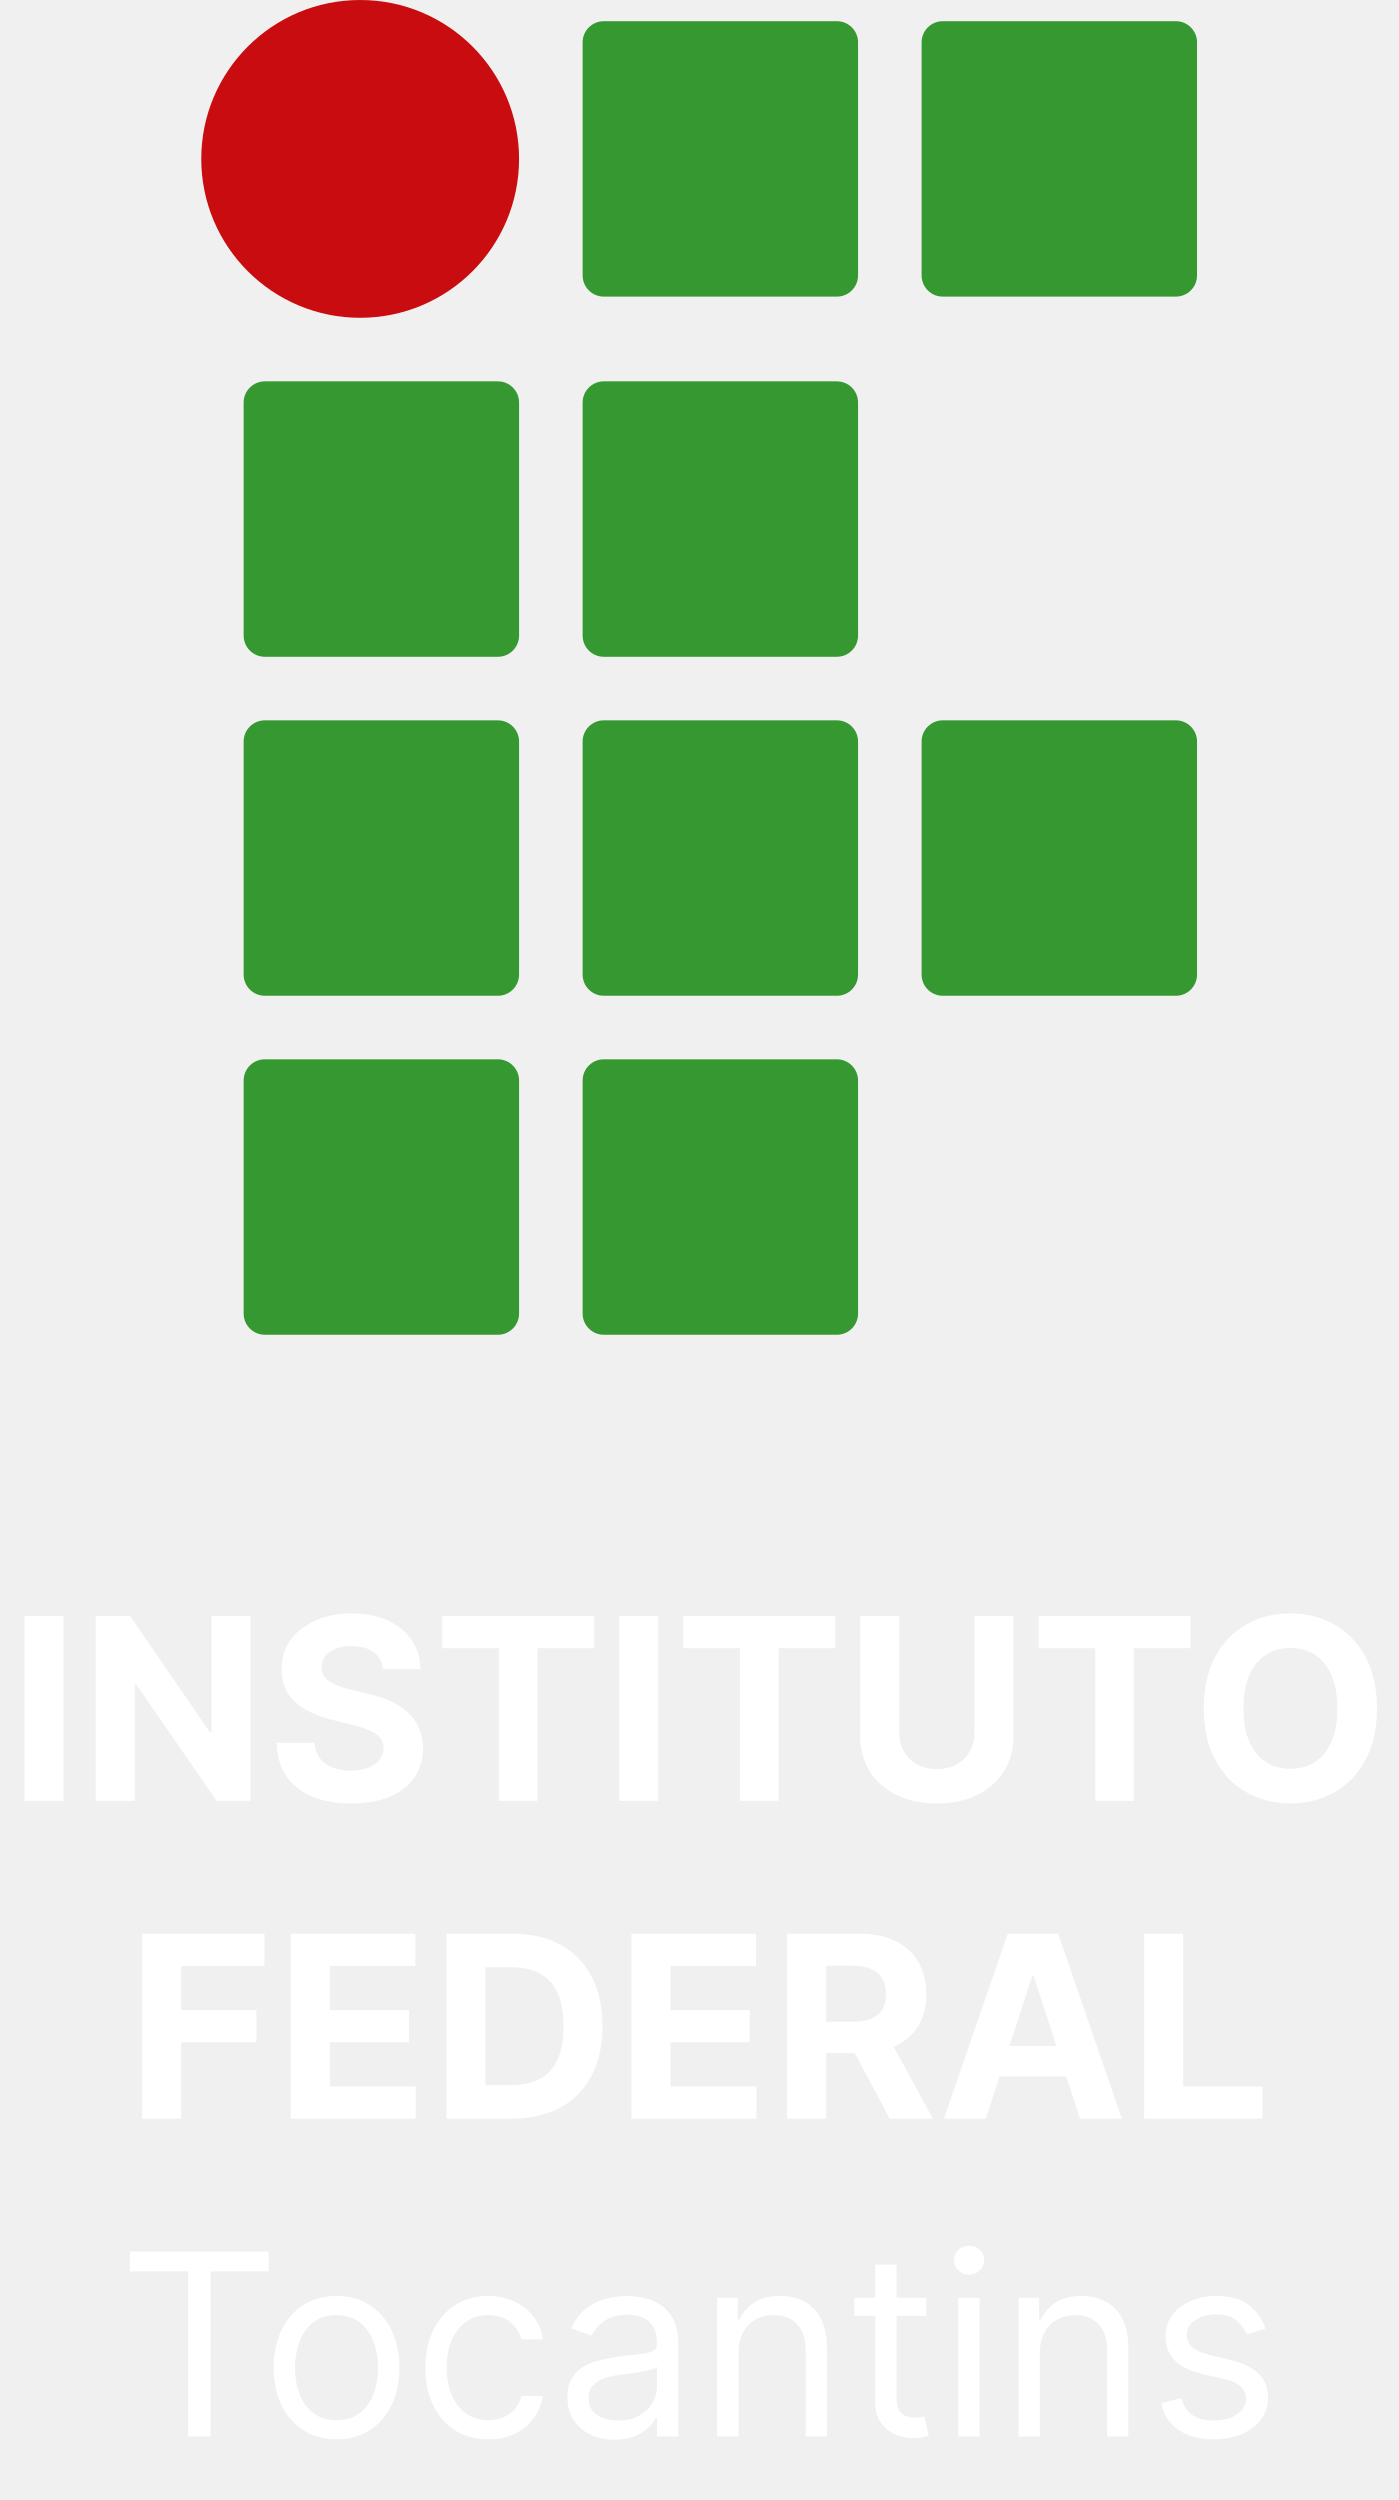
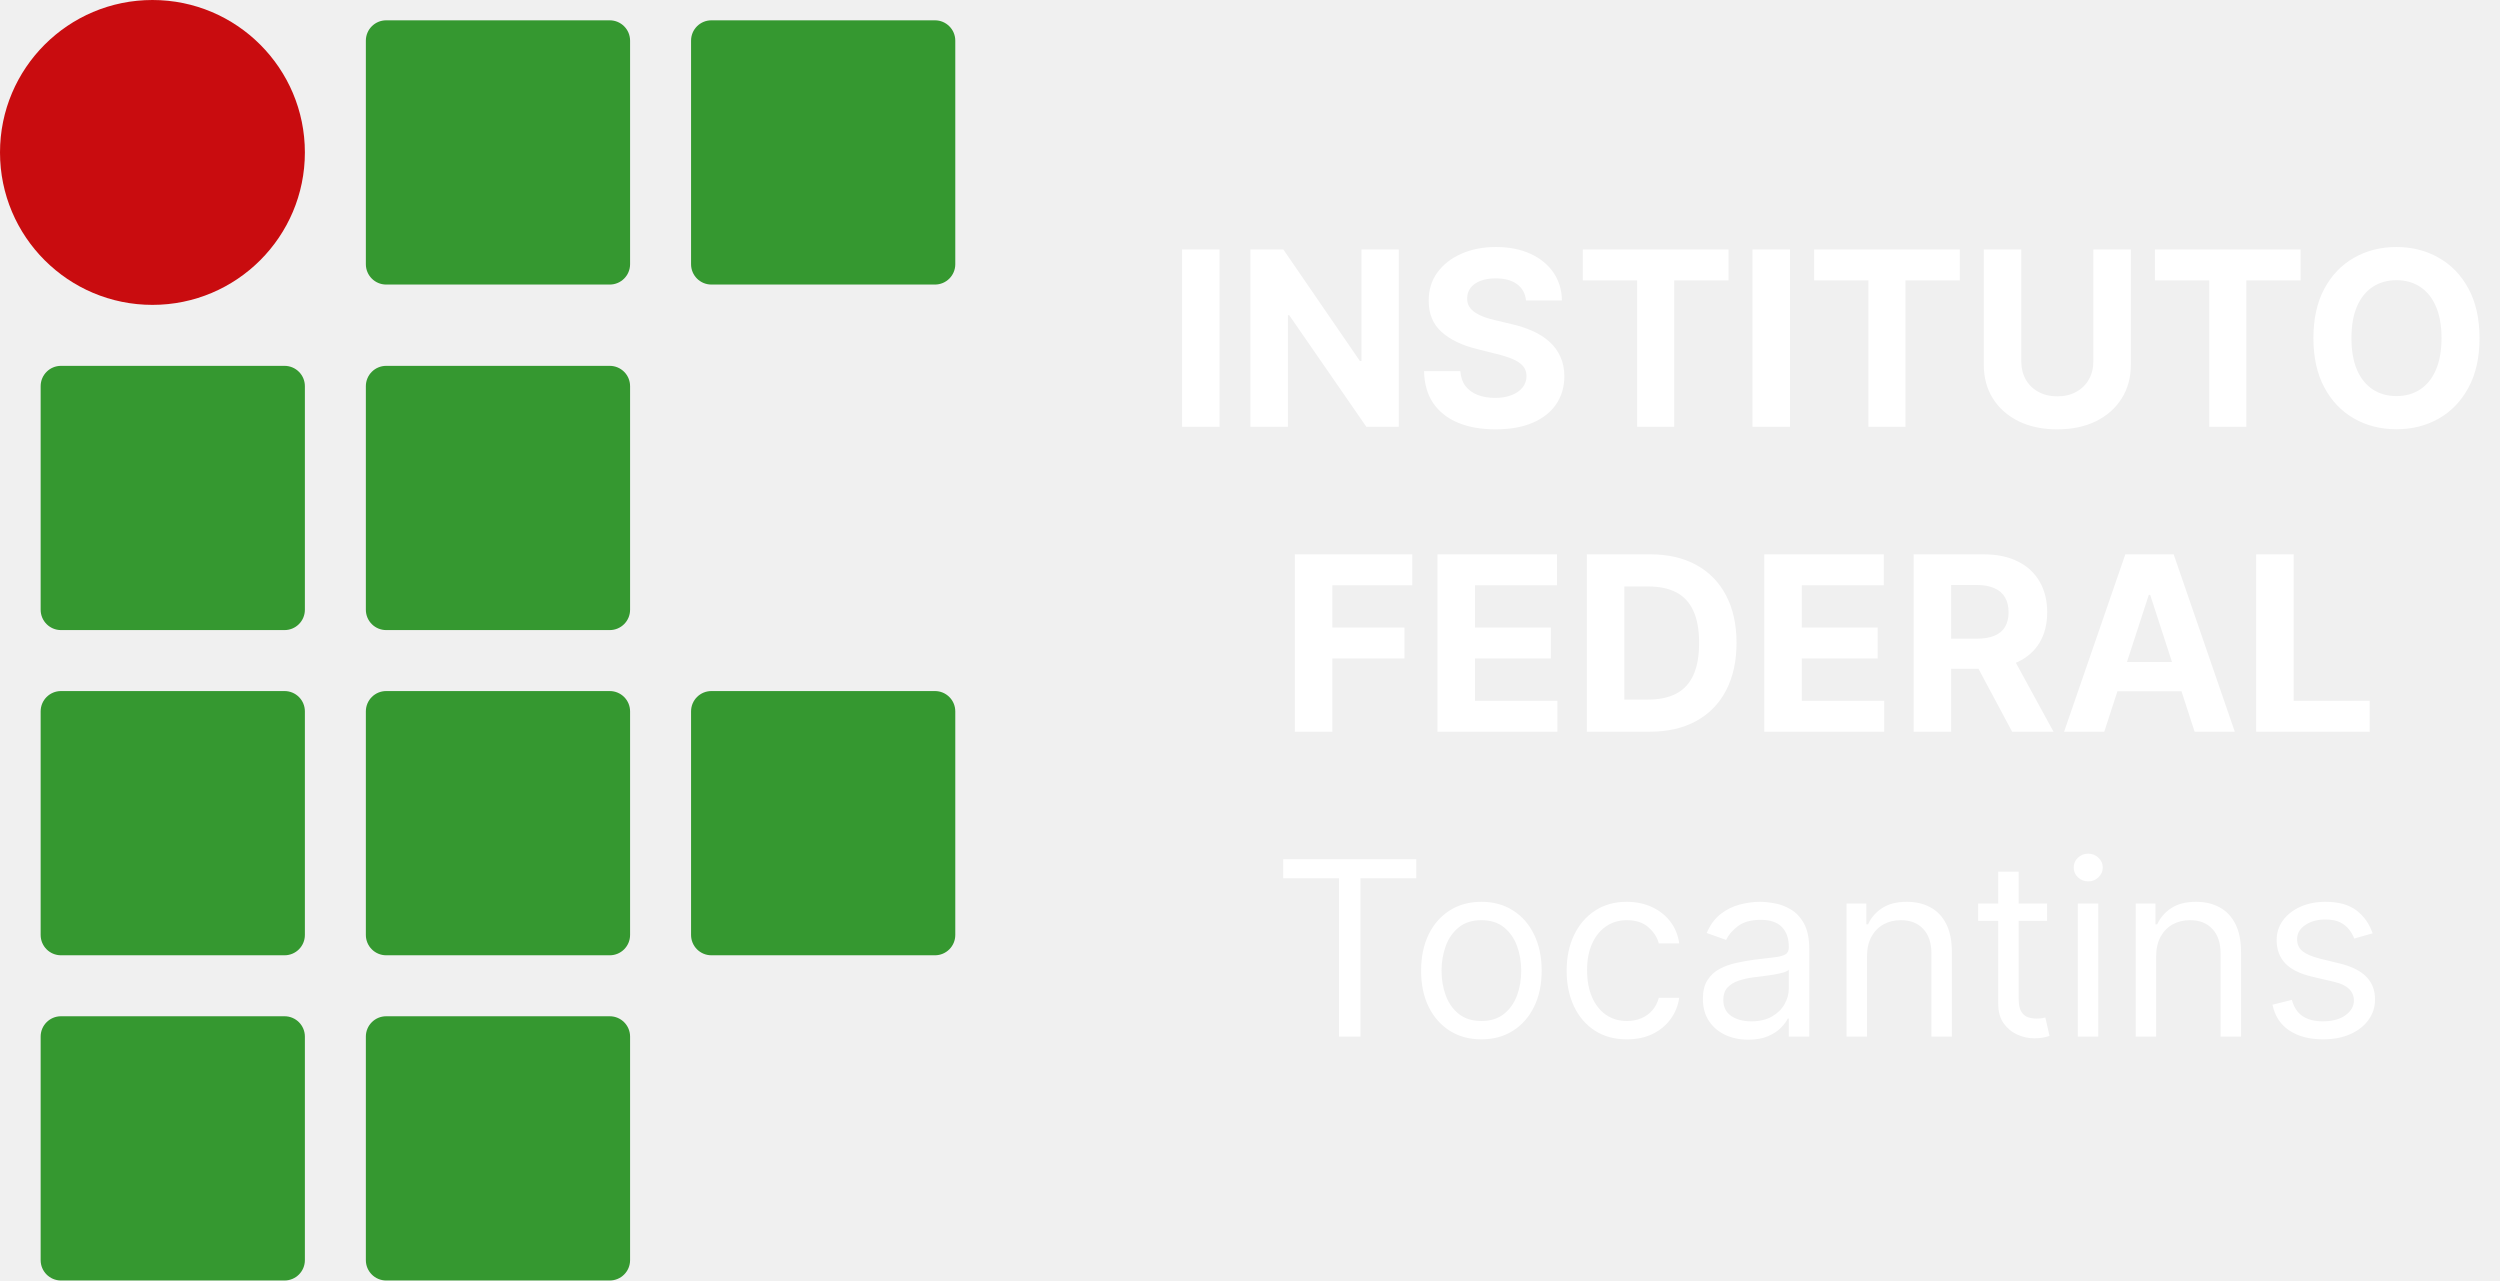
- <svg xmlns="http://www.w3.org/2000/svg" width="66" height="118" viewBox="0 0 66 118" fill="none">
-   <rect x="9.5" width="15" height="15" rx="7.5" fill="#C90C0F" />
-   <rect x="27.5" y="1" width="13" height="13" rx="1" fill="#359830" />
-   <rect x="43.5" y="1" width="13" height="13" rx="1" fill="#359830" />
-   <rect x="11.5" y="18" width="13" height="13" rx="1" fill="#359830" />
-   <rect x="27.5" y="18" width="13" height="13" rx="1" fill="#359830" />
-   <rect x="11.5" y="34" width="13" height="13" rx="1" fill="#359830" />
-   <rect x="27.5" y="34" width="13" height="13" rx="1" fill="#359830" />
-   <rect x="43.5" y="34" width="13" height="13" rx="1" fill="#359830" />
-   <rect x="11.5" y="50" width="13" height="13" rx="1" fill="#359830" />
-   <rect x="27.5" y="50" width="13" height="13" rx="1" fill="#359830" />
-   <path d="M3.002 76.273V85H1.157V76.273H3.002ZM11.82 76.273V85H10.226L6.429 79.507H6.365V85H4.52V76.273H6.14L9.907 81.761H9.983V76.273H11.82ZM18.079 78.783C18.045 78.439 17.898 78.172 17.64 77.981C17.381 77.791 17.03 77.696 16.587 77.696C16.286 77.696 16.032 77.739 15.825 77.824C15.617 77.906 15.458 78.021 15.347 78.169C15.239 78.317 15.185 78.484 15.185 78.672C15.18 78.828 15.212 78.965 15.283 79.081C15.357 79.197 15.458 79.298 15.586 79.383C15.714 79.466 15.861 79.538 16.029 79.601C16.197 79.66 16.376 79.712 16.566 79.754L17.35 79.942C17.731 80.027 18.08 80.141 18.398 80.283C18.717 80.425 18.992 80.599 19.225 80.807C19.458 81.014 19.639 81.258 19.766 81.54C19.897 81.821 19.964 82.144 19.967 82.507C19.964 83.041 19.827 83.504 19.558 83.896C19.291 84.285 18.904 84.588 18.398 84.804C17.896 85.017 17.289 85.124 16.579 85.124C15.874 85.124 15.261 85.016 14.738 84.8C14.218 84.584 13.812 84.264 13.519 83.841C13.229 83.415 13.077 82.888 13.063 82.26H14.849C14.869 82.553 14.952 82.797 15.1 82.993C15.251 83.186 15.451 83.332 15.701 83.432C15.954 83.528 16.239 83.577 16.558 83.577C16.87 83.577 17.141 83.531 17.371 83.44C17.604 83.349 17.785 83.223 17.913 83.061C18.041 82.899 18.104 82.713 18.104 82.503C18.104 82.307 18.046 82.142 17.93 82.008C17.816 81.875 17.648 81.761 17.427 81.668C17.208 81.574 16.94 81.489 16.621 81.412L15.671 81.173C14.935 80.994 14.354 80.715 13.928 80.334C13.502 79.953 13.29 79.44 13.293 78.796C13.29 78.267 13.431 77.805 13.715 77.41C14.002 77.016 14.396 76.707 14.896 76.486C15.396 76.264 15.964 76.153 16.6 76.153C17.248 76.153 17.813 76.264 18.296 76.486C18.782 76.707 19.16 77.016 19.43 77.41C19.7 77.805 19.839 78.263 19.847 78.783H18.079ZM20.875 77.794V76.273H28.043V77.794H25.371V85H23.547V77.794H20.875ZM31.069 76.273V85H29.223V76.273H31.069ZM32.254 77.794V76.273H39.422V77.794H36.75V85H34.926V77.794H32.254ZM45.993 76.273H47.838V81.94C47.838 82.577 47.686 83.133 47.382 83.611C47.081 84.088 46.659 84.46 46.117 84.727C45.574 84.992 44.942 85.124 44.22 85.124C43.496 85.124 42.862 84.992 42.32 84.727C41.777 84.46 41.355 84.088 41.054 83.611C40.753 83.133 40.602 82.577 40.602 81.94V76.273H42.447V81.783C42.447 82.115 42.52 82.41 42.665 82.669C42.812 82.928 43.02 83.131 43.287 83.278C43.554 83.426 43.865 83.5 44.22 83.5C44.578 83.5 44.889 83.426 45.153 83.278C45.42 83.131 45.626 82.928 45.771 82.669C45.919 82.41 45.993 82.115 45.993 81.783V76.273ZM49.024 77.794V76.273H56.191V77.794H53.52V85H51.696V77.794H49.024ZM64.993 80.636C64.993 81.588 64.813 82.398 64.452 83.065C64.094 83.733 63.605 84.243 62.986 84.595C62.37 84.945 61.676 85.119 60.907 85.119C60.131 85.119 59.435 84.943 58.819 84.591C58.202 84.239 57.715 83.729 57.357 83.061C56.999 82.394 56.82 81.585 56.82 80.636C56.82 79.685 56.999 78.875 57.357 78.207C57.715 77.54 58.202 77.031 58.819 76.682C59.435 76.329 60.131 76.153 60.907 76.153C61.676 76.153 62.37 76.329 62.986 76.682C63.605 77.031 64.094 77.54 64.452 78.207C64.813 78.875 64.993 79.685 64.993 80.636ZM63.123 80.636C63.123 80.02 63.03 79.5 62.846 79.077C62.664 78.653 62.407 78.332 62.074 78.114C61.742 77.895 61.353 77.785 60.907 77.785C60.461 77.785 60.071 77.895 59.739 78.114C59.407 78.332 59.148 78.653 58.963 79.077C58.782 79.5 58.691 80.02 58.691 80.636C58.691 81.253 58.782 81.773 58.963 82.196C59.148 82.619 59.407 82.94 59.739 83.159C60.071 83.378 60.461 83.487 60.907 83.487C61.353 83.487 61.742 83.378 62.074 83.159C62.407 82.94 62.664 82.619 62.846 82.196C63.03 81.773 63.123 81.253 63.123 80.636ZM6.706 100V91.273H12.484V92.794H8.551V94.874H12.101V96.395H8.551V100H6.706ZM13.725 100V91.273H19.606V92.794H15.57V94.874H19.303V96.395H15.57V98.479H19.623V100H13.725ZM24.167 100H21.073V91.273H24.192C25.07 91.273 25.826 91.447 26.459 91.797C27.093 92.144 27.58 92.642 27.921 93.293C28.265 93.943 28.437 94.722 28.437 95.628C28.437 96.537 28.265 97.318 27.921 97.972C27.58 98.625 27.09 99.126 26.451 99.476C25.814 99.825 25.053 100 24.167 100ZM22.918 98.419H24.09C24.636 98.419 25.094 98.322 25.466 98.129C25.841 97.933 26.123 97.631 26.31 97.222C26.5 96.81 26.596 96.278 26.596 95.628C26.596 94.983 26.5 94.456 26.31 94.047C26.123 93.638 25.843 93.337 25.471 93.144C25.099 92.95 24.64 92.854 24.094 92.854H22.918V98.419ZM29.803 100V91.273H35.684V92.794H31.649V94.874H35.382V96.395H31.649V98.479H35.701V100H29.803ZM37.151 100V91.273H40.594C41.253 91.273 41.816 91.391 42.282 91.626C42.751 91.859 43.107 92.19 43.351 92.619C43.599 93.046 43.722 93.547 43.722 94.124C43.722 94.703 43.597 95.202 43.347 95.619C43.097 96.034 42.735 96.352 42.261 96.574C41.789 96.796 41.218 96.906 40.547 96.906H38.242V95.423H40.249C40.601 95.423 40.894 95.375 41.127 95.278C41.36 95.182 41.533 95.037 41.647 94.844C41.763 94.651 41.822 94.41 41.822 94.124C41.822 93.834 41.763 93.59 41.647 93.391C41.533 93.192 41.358 93.041 41.123 92.939C40.89 92.834 40.596 92.781 40.241 92.781H38.996V100H37.151ZM41.864 96.028L44.033 100H41.996L39.874 96.028H41.864ZM46.53 100H44.553L47.566 91.273H49.944L52.952 100H50.975L48.789 93.267H48.721L46.53 100ZM46.407 96.57H51.077V98.01H46.407V96.57ZM54.003 100V91.273H55.848V98.479H59.589V100H54.003ZM6.134 107.21V106.273H12.68V107.21H9.935V115H8.879V107.21H6.134ZM15.884 115.136C15.293 115.136 14.775 114.996 14.329 114.714C13.886 114.433 13.539 114.04 13.289 113.534C13.042 113.028 12.918 112.437 12.918 111.761C12.918 111.08 13.042 110.484 13.289 109.976C13.539 109.467 13.886 109.072 14.329 108.791C14.775 108.51 15.293 108.369 15.884 108.369C16.475 108.369 16.992 108.51 17.435 108.791C17.881 109.072 18.228 109.467 18.475 109.976C18.725 110.484 18.85 111.08 18.85 111.761C18.85 112.437 18.725 113.028 18.475 113.534C18.228 114.04 17.881 114.433 17.435 114.714C16.992 114.996 16.475 115.136 15.884 115.136ZM15.884 114.233C16.333 114.233 16.702 114.118 16.992 113.888C17.282 113.658 17.496 113.355 17.636 112.98C17.775 112.605 17.845 112.199 17.845 111.761C17.845 111.324 17.775 110.916 17.636 110.538C17.496 110.161 17.282 109.855 16.992 109.622C16.702 109.389 16.333 109.273 15.884 109.273C15.435 109.273 15.066 109.389 14.776 109.622C14.486 109.855 14.272 110.161 14.133 110.538C13.994 110.916 13.924 111.324 13.924 111.761C13.924 112.199 13.994 112.605 14.133 112.98C14.272 113.355 14.486 113.658 14.776 113.888C15.066 114.118 15.435 114.233 15.884 114.233ZM23.044 115.136C22.431 115.136 21.902 114.991 21.459 114.702C21.016 114.412 20.675 114.013 20.436 113.504C20.198 112.996 20.078 112.415 20.078 111.761C20.078 111.097 20.201 110.51 20.445 110.001C20.692 109.49 21.036 109.091 21.476 108.804C21.919 108.514 22.436 108.369 23.027 108.369C23.488 108.369 23.902 108.455 24.272 108.625C24.641 108.795 24.944 109.034 25.179 109.341C25.415 109.648 25.561 110.006 25.618 110.415H24.613C24.536 110.116 24.365 109.852 24.101 109.622C23.84 109.389 23.488 109.273 23.044 109.273C22.652 109.273 22.309 109.375 22.013 109.58C21.721 109.781 21.492 110.067 21.327 110.436C21.165 110.803 21.084 111.233 21.084 111.727C21.084 112.233 21.164 112.673 21.323 113.048C21.485 113.423 21.712 113.714 22.005 113.922C22.3 114.129 22.647 114.233 23.044 114.233C23.306 114.233 23.543 114.188 23.756 114.097C23.969 114.006 24.149 113.875 24.297 113.705C24.445 113.534 24.55 113.33 24.613 113.091H25.618C25.561 113.477 25.421 113.825 25.196 114.135C24.975 114.442 24.681 114.686 24.314 114.868C23.951 115.047 23.527 115.136 23.044 115.136ZM29.015 115.153C28.6 115.153 28.223 115.075 27.885 114.919C27.547 114.76 27.279 114.531 27.08 114.233C26.881 113.932 26.782 113.568 26.782 113.142C26.782 112.767 26.855 112.463 27.003 112.23C27.151 111.994 27.348 111.81 27.596 111.676C27.843 111.543 28.115 111.443 28.414 111.378C28.715 111.31 29.017 111.256 29.321 111.216C29.719 111.165 30.041 111.126 30.289 111.101C30.539 111.072 30.721 111.026 30.834 110.96C30.951 110.895 31.009 110.781 31.009 110.619V110.585C31.009 110.165 30.894 109.838 30.664 109.605C30.436 109.372 30.091 109.256 29.628 109.256C29.148 109.256 28.772 109.361 28.499 109.571C28.226 109.781 28.034 110.006 27.924 110.244L26.969 109.903C27.14 109.506 27.367 109.196 27.651 108.974C27.938 108.75 28.25 108.594 28.588 108.506C28.929 108.415 29.265 108.369 29.594 108.369C29.804 108.369 30.046 108.395 30.319 108.446C30.594 108.494 30.86 108.595 31.115 108.749C31.374 108.902 31.588 109.134 31.759 109.443C31.929 109.753 32.015 110.168 32.015 110.688V115H31.009V114.114H30.958C30.89 114.256 30.776 114.408 30.617 114.57C30.458 114.732 30.246 114.869 29.982 114.983C29.718 115.097 29.395 115.153 29.015 115.153ZM29.168 114.25C29.566 114.25 29.901 114.172 30.174 114.016C30.449 113.859 30.657 113.658 30.796 113.411C30.938 113.163 31.009 112.903 31.009 112.631V111.71C30.966 111.761 30.872 111.808 30.728 111.851C30.586 111.891 30.421 111.926 30.233 111.957C30.049 111.986 29.868 112.011 29.692 112.034C29.519 112.054 29.378 112.071 29.27 112.085C29.009 112.119 28.765 112.175 28.537 112.251C28.313 112.325 28.131 112.437 27.992 112.588C27.855 112.736 27.787 112.937 27.787 113.193C27.787 113.543 27.916 113.807 28.175 113.986C28.436 114.162 28.767 114.25 29.168 114.25ZM34.856 111.062V115H33.85V108.455H34.822V109.477H34.907C35.06 109.145 35.293 108.878 35.606 108.676C35.918 108.472 36.322 108.369 36.816 108.369C37.259 108.369 37.647 108.46 37.979 108.642C38.312 108.821 38.57 109.094 38.755 109.46C38.94 109.824 39.032 110.284 39.032 110.841V115H38.026V110.909C38.026 110.395 37.893 109.994 37.626 109.707C37.359 109.418 36.992 109.273 36.526 109.273C36.205 109.273 35.918 109.342 35.666 109.482C35.416 109.621 35.218 109.824 35.073 110.091C34.928 110.358 34.856 110.682 34.856 111.062ZM43.716 108.455V109.307H40.324V108.455H43.716ZM41.313 106.886H42.319V113.125C42.319 113.409 42.36 113.622 42.442 113.764C42.527 113.903 42.635 113.997 42.766 114.045C42.9 114.091 43.04 114.114 43.188 114.114C43.299 114.114 43.39 114.108 43.461 114.097C43.532 114.082 43.588 114.071 43.631 114.062L43.836 114.966C43.767 114.991 43.672 115.017 43.55 115.043C43.428 115.071 43.273 115.085 43.086 115.085C42.801 115.085 42.523 115.024 42.25 114.902C41.98 114.78 41.756 114.594 41.577 114.344C41.401 114.094 41.313 113.778 41.313 113.398V106.886ZM45.229 115V108.455H46.235V115H45.229ZM45.74 107.364C45.544 107.364 45.375 107.297 45.233 107.163C45.094 107.03 45.025 106.869 45.025 106.682C45.025 106.494 45.094 106.334 45.233 106.2C45.375 106.067 45.544 106 45.74 106C45.936 106 46.104 106.067 46.243 106.2C46.385 106.334 46.456 106.494 46.456 106.682C46.456 106.869 46.385 107.03 46.243 107.163C46.104 107.297 45.936 107.364 45.74 107.364ZM49.082 111.062V115H48.077V108.455H49.048V109.477H49.133C49.287 109.145 49.52 108.878 49.832 108.676C50.145 108.472 50.548 108.369 51.043 108.369C51.486 108.369 51.874 108.46 52.206 108.642C52.538 108.821 52.797 109.094 52.981 109.46C53.166 109.824 53.258 110.284 53.258 110.841V115H52.253V110.909C52.253 110.395 52.119 109.994 51.852 109.707C51.585 109.418 51.219 109.273 50.753 109.273C50.432 109.273 50.145 109.342 49.892 109.482C49.642 109.621 49.445 109.824 49.3 110.091C49.155 110.358 49.082 110.682 49.082 111.062ZM59.733 109.92L58.829 110.176C58.772 110.026 58.689 109.879 58.578 109.737C58.47 109.592 58.322 109.473 58.135 109.379C57.947 109.286 57.707 109.239 57.414 109.239C57.014 109.239 56.68 109.331 56.413 109.516C56.149 109.697 56.017 109.929 56.017 110.21C56.017 110.46 56.108 110.658 56.289 110.803C56.471 110.947 56.755 111.068 57.142 111.165L58.113 111.403C58.699 111.545 59.135 111.763 59.422 112.055C59.709 112.345 59.852 112.719 59.852 113.176C59.852 113.551 59.744 113.886 59.528 114.182C59.315 114.477 59.017 114.71 58.633 114.881C58.25 115.051 57.804 115.136 57.295 115.136C56.627 115.136 56.075 114.991 55.637 114.702C55.2 114.412 54.923 113.989 54.806 113.432L55.761 113.193C55.852 113.545 56.024 113.81 56.277 113.986C56.532 114.162 56.866 114.25 57.278 114.25C57.747 114.25 58.119 114.151 58.395 113.952C58.673 113.75 58.812 113.509 58.812 113.227C58.812 113 58.733 112.81 58.574 112.656C58.414 112.5 58.17 112.384 57.841 112.307L56.75 112.051C56.15 111.909 55.71 111.689 55.429 111.391C55.15 111.089 55.011 110.713 55.011 110.261C55.011 109.892 55.115 109.565 55.322 109.281C55.532 108.997 55.818 108.774 56.179 108.612C56.542 108.45 56.954 108.369 57.414 108.369C58.062 108.369 58.571 108.511 58.94 108.795C59.312 109.08 59.576 109.455 59.733 109.92Z" fill="white" />
+ <svg xmlns="http://www.w3.org/2000/svg" width="123" height="63" viewBox="0 0 123 63" fill="none">
+   <rect width="15" height="15" rx="7.5" fill="#C90C0F" />
+   <rect x="18" y="1" width="13" height="13" rx="1" fill="#359830" />
+   <rect x="34" y="1" width="13" height="13" rx="1" fill="#359830" />
+   <rect x="2" y="18" width="13" height="13" rx="1" fill="#359830" />
+   <rect x="18" y="18" width="13" height="13" rx="1" fill="#359830" />
+   <rect x="2" y="34" width="13" height="13" rx="1" fill="#359830" />
+   <rect x="18" y="34" width="13" height="13" rx="1" fill="#359830" />
+   <rect x="34" y="34" width="13" height="13" rx="1" fill="#359830" />
+   <rect x="2" y="50" width="13" height="13" rx="1" fill="#359830" />
+   <rect x="18" y="50" width="13" height="13" rx="1" fill="#359830" />
+   <path d="M60.002 12.273V21H58.157V12.273H60.002ZM68.82 12.273V21H67.226L63.429 15.507H63.365V21H61.52V12.273H63.14L66.907 17.761H66.983V12.273H68.82ZM75.079 14.783C75.045 14.439 74.898 14.172 74.64 13.982C74.381 13.791 74.031 13.696 73.587 13.696C73.286 13.696 73.032 13.739 72.825 13.824C72.617 13.906 72.458 14.021 72.347 14.169C72.239 14.317 72.185 14.484 72.185 14.672C72.18 14.828 72.212 14.964 72.283 15.081C72.357 15.197 72.458 15.298 72.586 15.383C72.714 15.466 72.862 15.538 73.029 15.601C73.197 15.661 73.376 15.712 73.566 15.754L74.35 15.942C74.731 16.027 75.08 16.141 75.398 16.283C75.717 16.425 75.992 16.599 76.225 16.807C76.458 17.014 76.638 17.259 76.766 17.54C76.897 17.821 76.964 18.143 76.967 18.507C76.964 19.041 76.827 19.504 76.558 19.896C76.29 20.285 75.904 20.588 75.398 20.804C74.896 21.017 74.289 21.124 73.579 21.124C72.874 21.124 72.261 21.016 71.738 20.8C71.218 20.584 70.812 20.264 70.519 19.841C70.229 19.415 70.077 18.888 70.063 18.26H71.849C71.869 18.553 71.952 18.797 72.1 18.993C72.251 19.186 72.451 19.332 72.701 19.432C72.954 19.528 73.239 19.577 73.558 19.577C73.87 19.577 74.141 19.531 74.371 19.44C74.604 19.349 74.785 19.223 74.913 19.061C75.04 18.899 75.104 18.713 75.104 18.503C75.104 18.307 75.046 18.142 74.93 18.009C74.816 17.875 74.648 17.761 74.427 17.668C74.208 17.574 73.94 17.489 73.621 17.412L72.671 17.173C71.935 16.994 71.354 16.715 70.928 16.334C70.502 15.953 70.29 15.44 70.293 14.796C70.29 14.267 70.431 13.805 70.715 13.411C71.002 13.016 71.396 12.707 71.896 12.486C72.396 12.264 72.964 12.153 73.6 12.153C74.248 12.153 74.813 12.264 75.296 12.486C75.782 12.707 76.16 13.016 76.43 13.411C76.7 13.805 76.839 14.263 76.847 14.783H75.079ZM77.875 13.794V12.273H85.043V13.794H82.371V21H80.547V13.794H77.875ZM88.069 12.273V21H86.223V12.273H88.069ZM89.254 13.794V12.273H96.422V13.794H93.75V21H91.926V13.794H89.254ZM102.993 12.273H104.838V17.94C104.838 18.577 104.686 19.134 104.382 19.611C104.081 20.088 103.659 20.46 103.116 20.727C102.574 20.991 101.942 21.124 101.22 21.124C100.496 21.124 99.862 20.991 99.32 20.727C98.777 20.46 98.355 20.088 98.054 19.611C97.753 19.134 97.602 18.577 97.602 17.94V12.273H99.447V17.783C99.447 18.115 99.52 18.41 99.665 18.669C99.812 18.928 100.02 19.131 100.287 19.278C100.554 19.426 100.865 19.5 101.22 19.5C101.578 19.5 101.889 19.426 102.153 19.278C102.42 19.131 102.626 18.928 102.771 18.669C102.919 18.41 102.993 18.115 102.993 17.783V12.273ZM106.024 13.794V12.273H113.191V13.794H110.52V21H108.696V13.794H106.024ZM121.993 16.636C121.993 17.588 121.813 18.398 121.452 19.065C121.094 19.733 120.605 20.243 119.986 20.595C119.37 20.945 118.676 21.119 117.907 21.119C117.131 21.119 116.435 20.943 115.819 20.591C115.202 20.239 114.715 19.729 114.357 19.061C113.999 18.393 113.82 17.585 113.82 16.636C113.82 15.685 113.999 14.875 114.357 14.207C114.715 13.54 115.202 13.031 115.819 12.682C116.435 12.329 117.131 12.153 117.907 12.153C118.676 12.153 119.37 12.329 119.986 12.682C120.605 13.031 121.094 13.54 121.452 14.207C121.813 14.875 121.993 15.685 121.993 16.636ZM120.123 16.636C120.123 16.02 120.03 15.5 119.846 15.077C119.664 14.653 119.407 14.332 119.074 14.114C118.742 13.895 118.353 13.786 117.907 13.786C117.461 13.786 117.071 13.895 116.739 14.114C116.407 14.332 116.148 14.653 115.963 15.077C115.782 15.5 115.691 16.02 115.691 16.636C115.691 17.253 115.782 17.773 115.963 18.196C116.148 18.619 116.407 18.94 116.739 19.159C117.071 19.378 117.461 19.487 117.907 19.487C118.353 19.487 118.742 19.378 119.074 19.159C119.407 18.94 119.664 18.619 119.846 18.196C120.03 17.773 120.123 17.253 120.123 16.636ZM63.706 36V27.273H69.484V28.794H65.551V30.874H69.101V32.395H65.551V36H63.706ZM70.725 36V27.273H76.606V28.794H72.57V30.874H76.303V32.395H72.57V34.479H76.623V36H70.725ZM81.167 36H78.073V27.273H81.192C82.07 27.273 82.826 27.447 83.459 27.797C84.093 28.143 84.58 28.642 84.921 29.293C85.265 29.943 85.437 30.722 85.437 31.628C85.437 32.537 85.265 33.318 84.921 33.972C84.58 34.625 84.09 35.126 83.451 35.476C82.814 35.825 82.053 36 81.167 36ZM79.918 34.419H81.09C81.635 34.419 82.094 34.322 82.466 34.129C82.841 33.933 83.123 33.631 83.31 33.222C83.501 32.81 83.596 32.278 83.596 31.628C83.596 30.983 83.501 30.456 83.31 30.047C83.123 29.638 82.843 29.337 82.471 29.143C82.099 28.95 81.64 28.854 81.094 28.854H79.918V34.419ZM86.803 36V27.273H92.684V28.794H88.649V30.874H92.382V32.395H88.649V34.479H92.701V36H86.803ZM94.151 36V27.273H97.594C98.253 27.273 98.816 27.391 99.282 27.626C99.751 27.859 100.107 28.19 100.351 28.619C100.599 29.046 100.722 29.547 100.722 30.124C100.722 30.703 100.597 31.202 100.347 31.619C100.097 32.034 99.735 32.352 99.26 32.574C98.789 32.795 98.218 32.906 97.547 32.906H95.242V31.423H97.249C97.601 31.423 97.894 31.375 98.127 31.278C98.36 31.182 98.533 31.037 98.647 30.844C98.763 30.651 98.822 30.41 98.822 30.124C98.822 29.834 98.763 29.59 98.647 29.391C98.533 29.192 98.359 29.041 98.123 28.939C97.89 28.834 97.596 28.781 97.241 28.781H95.996V36H94.151ZM98.864 32.028L101.033 36H98.996L96.874 32.028H98.864ZM103.53 36H101.553L104.566 27.273H106.944L109.952 36H107.975L105.789 29.267H105.721L103.53 36ZM103.407 32.57H108.077V34.01H103.407V32.57ZM111.003 36V27.273H112.848V34.479H116.589V36H111.003ZM63.134 43.21V42.273H69.68V43.21H66.935V51H65.879V43.21H63.134ZM72.884 51.136C72.293 51.136 71.775 50.996 71.329 50.715C70.886 50.433 70.539 50.04 70.289 49.534C70.042 49.028 69.918 48.438 69.918 47.761C69.918 47.08 70.042 46.484 70.289 45.976C70.539 45.467 70.886 45.072 71.329 44.791C71.775 44.51 72.293 44.369 72.884 44.369C73.475 44.369 73.992 44.51 74.435 44.791C74.881 45.072 75.228 45.467 75.475 45.976C75.725 46.484 75.85 47.08 75.85 47.761C75.85 48.438 75.725 49.028 75.475 49.534C75.228 50.04 74.881 50.433 74.435 50.715C73.992 50.996 73.475 51.136 72.884 51.136ZM72.884 50.233C73.333 50.233 73.702 50.118 73.992 49.888C74.282 49.658 74.496 49.355 74.636 48.98C74.775 48.605 74.844 48.199 74.844 47.761C74.844 47.324 74.775 46.916 74.636 46.538C74.496 46.16 74.282 45.855 73.992 45.622C73.702 45.389 73.333 45.273 72.884 45.273C72.435 45.273 72.066 45.389 71.776 45.622C71.487 45.855 71.272 46.16 71.133 46.538C70.994 46.916 70.924 47.324 70.924 47.761C70.924 48.199 70.994 48.605 71.133 48.98C71.272 49.355 71.487 49.658 71.776 49.888C72.066 50.118 72.435 50.233 72.884 50.233ZM80.044 51.136C79.431 51.136 78.902 50.992 78.459 50.702C78.016 50.412 77.675 50.013 77.436 49.504C77.198 48.996 77.079 48.415 77.079 47.761C77.079 47.097 77.201 46.51 77.445 46.001C77.692 45.49 78.036 45.091 78.476 44.804C78.919 44.514 79.436 44.369 80.027 44.369C80.488 44.369 80.902 44.455 81.272 44.625C81.641 44.795 81.944 45.034 82.179 45.341C82.415 45.648 82.561 46.006 82.618 46.415H81.613C81.536 46.117 81.365 45.852 81.101 45.622C80.84 45.389 80.488 45.273 80.044 45.273C79.652 45.273 79.309 45.375 79.013 45.58C78.721 45.781 78.492 46.067 78.327 46.436C78.165 46.803 78.084 47.233 78.084 47.727C78.084 48.233 78.164 48.673 78.323 49.048C78.485 49.423 78.712 49.715 79.005 49.922C79.3 50.129 79.647 50.233 80.044 50.233C80.306 50.233 80.543 50.188 80.756 50.097C80.969 50.006 81.15 49.875 81.297 49.705C81.445 49.534 81.55 49.33 81.613 49.091H82.618C82.561 49.477 82.421 49.825 82.196 50.135C81.975 50.442 81.681 50.686 81.314 50.868C80.951 51.047 80.527 51.136 80.044 51.136ZM86.015 51.153C85.6 51.153 85.223 51.075 84.885 50.919C84.547 50.76 84.279 50.531 84.08 50.233C83.881 49.932 83.782 49.568 83.782 49.142C83.782 48.767 83.856 48.463 84.003 48.23C84.151 47.994 84.348 47.81 84.596 47.676C84.843 47.543 85.115 47.443 85.414 47.378C85.715 47.31 86.017 47.256 86.321 47.216C86.719 47.165 87.041 47.126 87.289 47.101C87.539 47.072 87.721 47.026 87.834 46.96C87.951 46.895 88.009 46.781 88.009 46.619V46.585C88.009 46.165 87.894 45.838 87.664 45.605C87.436 45.372 87.091 45.256 86.628 45.256C86.148 45.256 85.772 45.361 85.499 45.571C85.226 45.781 85.034 46.006 84.924 46.244L83.969 45.903C84.14 45.506 84.367 45.196 84.651 44.974C84.938 44.75 85.25 44.594 85.588 44.506C85.929 44.415 86.265 44.369 86.594 44.369C86.804 44.369 87.046 44.395 87.319 44.446C87.594 44.494 87.86 44.595 88.115 44.749C88.374 44.902 88.588 45.133 88.759 45.443C88.929 45.753 89.015 46.168 89.015 46.688V51H88.009V50.114H87.958C87.89 50.256 87.776 50.408 87.617 50.57C87.458 50.731 87.246 50.869 86.982 50.983C86.718 51.097 86.395 51.153 86.015 51.153ZM86.168 50.25C86.566 50.25 86.901 50.172 87.174 50.016C87.449 49.859 87.657 49.658 87.796 49.41C87.938 49.163 88.009 48.903 88.009 48.631V47.71C87.966 47.761 87.873 47.808 87.728 47.851C87.586 47.891 87.421 47.926 87.233 47.957C87.049 47.986 86.868 48.011 86.692 48.034C86.519 48.054 86.378 48.071 86.27 48.085C86.009 48.119 85.765 48.175 85.537 48.251C85.313 48.325 85.131 48.438 84.992 48.588C84.856 48.736 84.787 48.938 84.787 49.193C84.787 49.543 84.916 49.807 85.175 49.986C85.436 50.162 85.767 50.25 86.168 50.25ZM91.856 47.062V51H90.85V44.455H91.822V45.477H91.907C92.06 45.145 92.293 44.878 92.606 44.676C92.918 44.472 93.322 44.369 93.816 44.369C94.259 44.369 94.647 44.46 94.979 44.642C95.312 44.821 95.57 45.094 95.755 45.46C95.94 45.824 96.032 46.284 96.032 46.841V51H95.026V46.909C95.026 46.395 94.893 45.994 94.626 45.707C94.359 45.418 93.992 45.273 93.526 45.273C93.205 45.273 92.918 45.342 92.665 45.481C92.415 45.621 92.218 45.824 92.073 46.091C91.928 46.358 91.856 46.682 91.856 47.062ZM100.716 44.455V45.307H97.324V44.455H100.716ZM98.313 42.886H99.319V49.125C99.319 49.409 99.36 49.622 99.442 49.764C99.527 49.903 99.635 49.997 99.766 50.045C99.9 50.091 100.04 50.114 100.188 50.114C100.299 50.114 100.39 50.108 100.461 50.097C100.532 50.082 100.588 50.071 100.631 50.062L100.836 50.966C100.767 50.992 100.672 51.017 100.55 51.043C100.428 51.071 100.273 51.085 100.086 51.085C99.802 51.085 99.523 51.024 99.25 50.902C98.981 50.78 98.756 50.594 98.577 50.344C98.401 50.094 98.313 49.778 98.313 49.398V42.886ZM102.229 51V44.455H103.235V51H102.229ZM102.74 43.364C102.544 43.364 102.375 43.297 102.233 43.163C102.094 43.03 102.025 42.869 102.025 42.682C102.025 42.494 102.094 42.334 102.233 42.2C102.375 42.067 102.544 42 102.74 42C102.936 42 103.104 42.067 103.243 42.2C103.385 42.334 103.456 42.494 103.456 42.682C103.456 42.869 103.385 43.03 103.243 43.163C103.104 43.297 102.936 43.364 102.74 43.364ZM106.082 47.062V51H105.077V44.455H106.048V45.477H106.134C106.287 45.145 106.52 44.878 106.832 44.676C107.145 44.472 107.548 44.369 108.043 44.369C108.486 44.369 108.874 44.46 109.206 44.642C109.538 44.821 109.797 45.094 109.982 45.46C110.166 45.824 110.259 46.284 110.259 46.841V51H109.253V46.909C109.253 46.395 109.119 45.994 108.852 45.707C108.585 45.418 108.219 45.273 107.753 45.273C107.432 45.273 107.145 45.342 106.892 45.481C106.642 45.621 106.445 45.824 106.3 46.091C106.155 46.358 106.082 46.682 106.082 47.062ZM116.733 45.92L115.829 46.176C115.772 46.026 115.689 45.879 115.578 45.737C115.47 45.592 115.322 45.473 115.135 45.379C114.947 45.285 114.707 45.239 114.414 45.239C114.014 45.239 113.68 45.331 113.413 45.516C113.149 45.697 113.017 45.929 113.017 46.21C113.017 46.46 113.108 46.658 113.289 46.803C113.471 46.947 113.755 47.068 114.142 47.165L115.113 47.403C115.699 47.545 116.135 47.763 116.422 48.055C116.708 48.345 116.852 48.719 116.852 49.176C116.852 49.551 116.744 49.886 116.528 50.182C116.315 50.477 116.017 50.71 115.633 50.881C115.25 51.051 114.804 51.136 114.295 51.136C113.627 51.136 113.075 50.992 112.637 50.702C112.2 50.412 111.923 49.989 111.806 49.432L112.761 49.193C112.852 49.545 113.024 49.81 113.277 49.986C113.532 50.162 113.866 50.25 114.278 50.25C114.747 50.25 115.119 50.151 115.395 49.952C115.673 49.75 115.812 49.508 115.812 49.227C115.812 49 115.733 48.81 115.574 48.656C115.414 48.5 115.17 48.383 114.841 48.307L113.75 48.051C113.15 47.909 112.71 47.689 112.429 47.391C112.15 47.09 112.011 46.713 112.011 46.261C112.011 45.892 112.115 45.565 112.322 45.281C112.532 44.997 112.818 44.774 113.179 44.612C113.542 44.45 113.954 44.369 114.414 44.369C115.062 44.369 115.571 44.511 115.94 44.795C116.312 45.08 116.576 45.455 116.733 45.92Z" fill="white" />
</svg>
